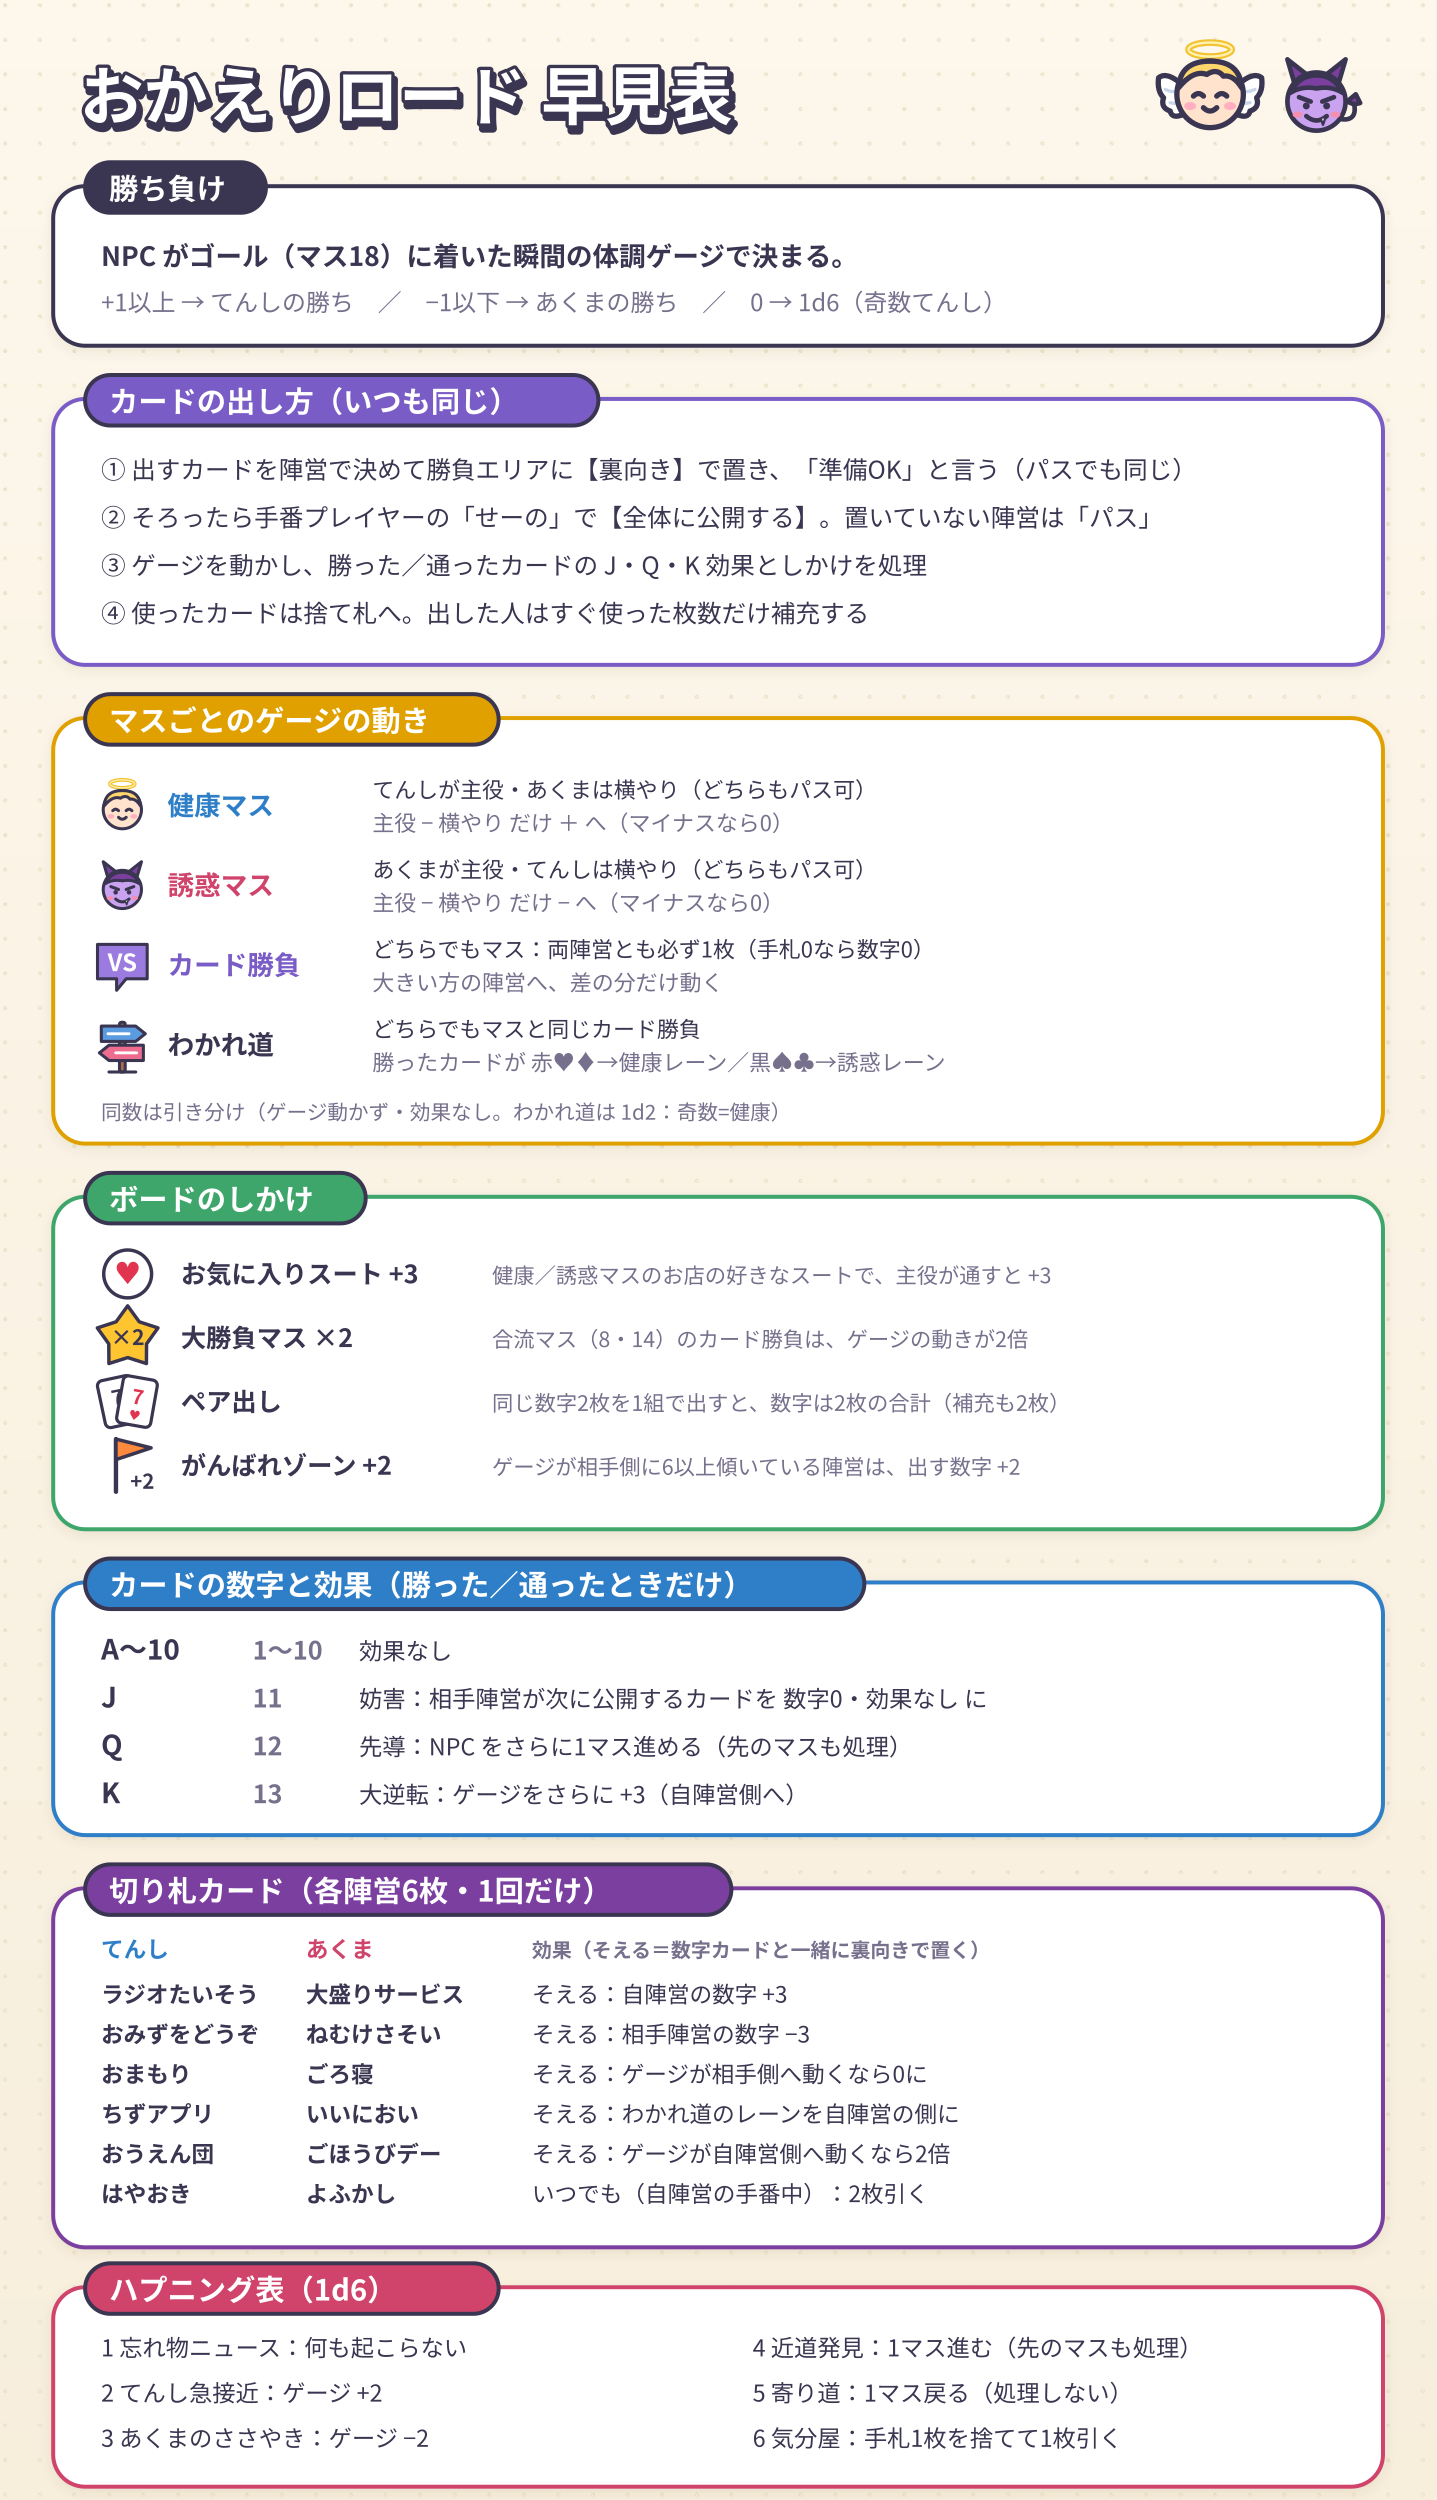
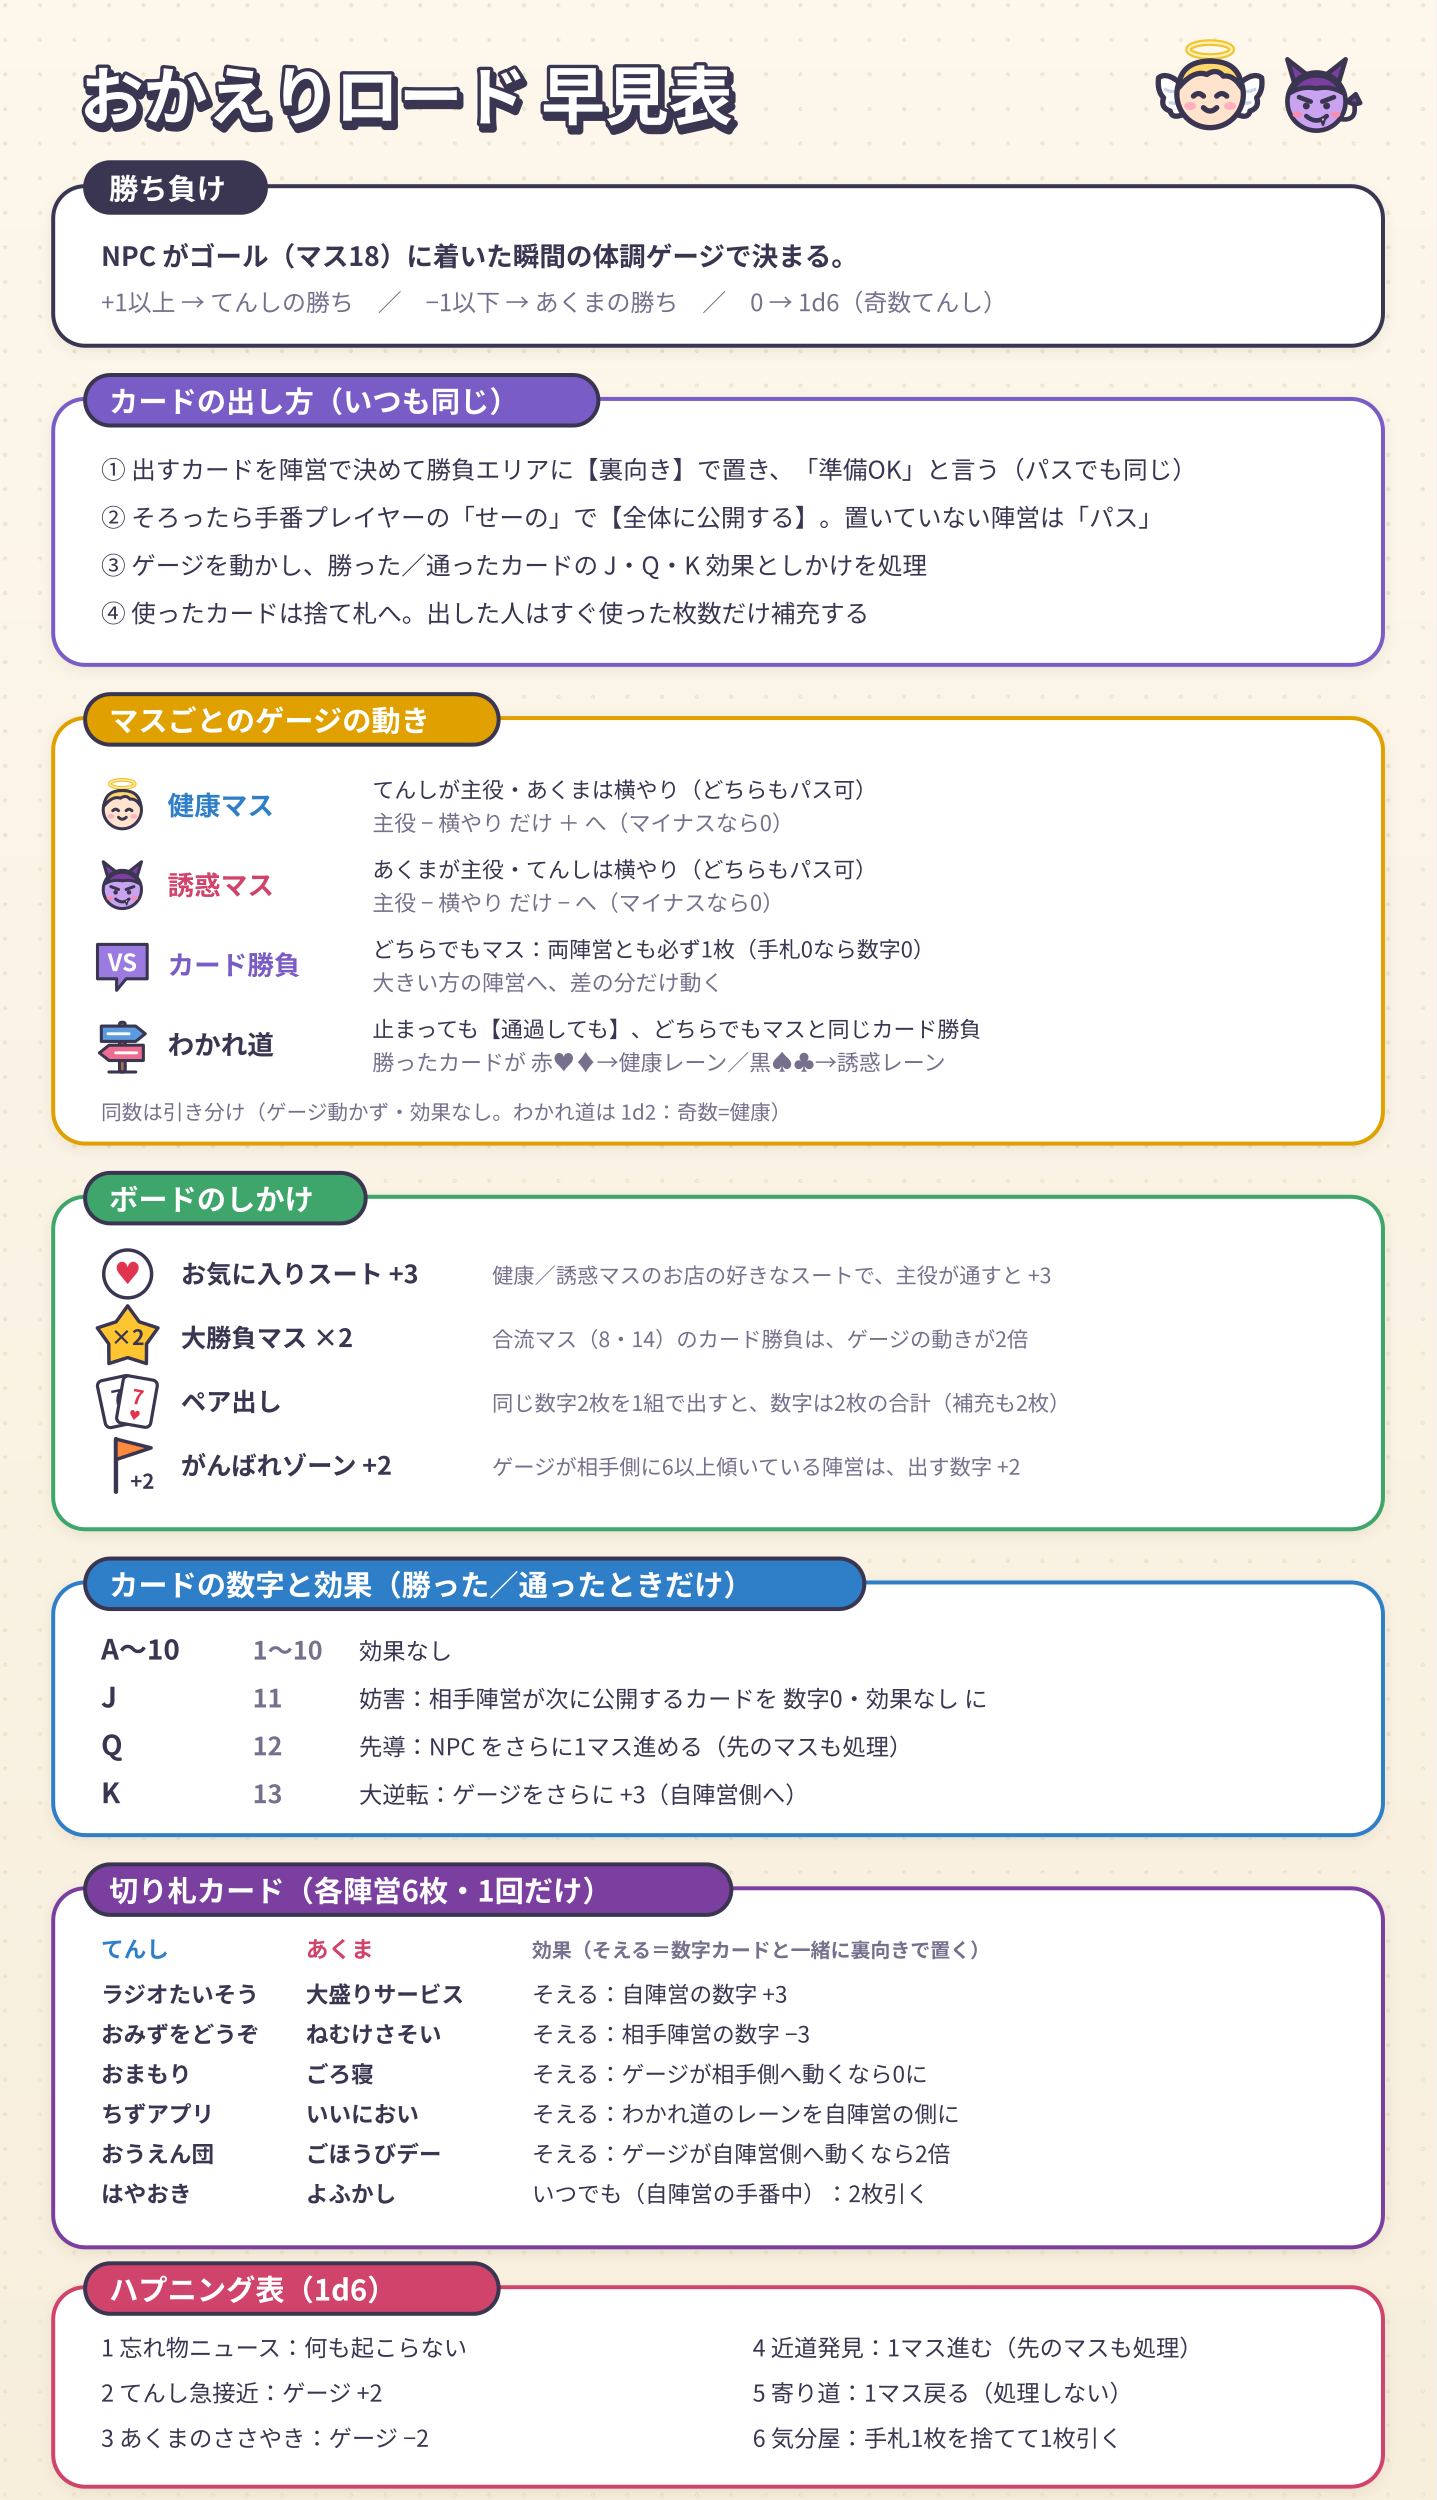
<svg xmlns="http://www.w3.org/2000/svg" width="1080" height="1880" viewBox="0 0 1080 1880" font-family="'Noto Sans CJK JP','Hiragino Sans','Yu Gothic','Meiryo',sans-serif">
  <defs>
    <filter id="shadow" x="-20%" y="-20%" width="140%" height="150%">
      <feDropShadow dx="0" dy="5" stdDeviation="3" flood-color="#5A4A2A" flood-opacity="0.22" />
    </filter>
    <filter id="soft" x="-20%" y="-20%" width="140%" height="140%">
      <feDropShadow dx="0" dy="3" stdDeviation="5" flood-color="#5A4A2A" flood-opacity="0.12" />
    </filter>
    <pattern id="dots" width="26" height="26" patternUnits="userSpaceOnUse">
      <circle cx="4" cy="4" r="1.5" fill="#EADFC8" />
    </pattern>
    <pattern id="stripeA" width="12" height="12" patternUnits="userSpaceOnUse" patternTransform="rotate(45)">
      <rect width="6" height="12" fill="#FFFFFF" opacity="0.35" />
    </pattern>
    <pattern id="cardback" width="14" height="14" patternUnits="userSpaceOnUse" patternTransform="rotate(45)">
      <rect width="14" height="14" fill="#EFE7F8" />
      <rect width="7" height="7" fill="#E3D8F2" />
    </pattern>
    <linearGradient id="sky" x1="0" y1="0" x2="0" y2="1">
      <stop offset="0" stop-color="#FDF7EC" />
      <stop offset="1" stop-color="#F7EEDC" />
    </linearGradient>
  </defs>
  <rect width="1080" height="1880" fill="url(#sky)" />
  <rect width="1080" height="1880" fill="url(#dots)" />
  <text x="62" y="94" font-size="48" font-weight="900" text-anchor="start" fill="#3A3550" stroke="#3A3550" stroke-width="6" stroke-linejoin="round" paint-order="stroke">おかえりロード 早見表</text>
  <text x="60" y="90" font-size="48" font-weight="900" text-anchor="start" fill="#FFFFFF" stroke="#3A3550" stroke-width="5" stroke-linejoin="round" paint-order="stroke">おかえりロード 早見表</text>
  <g transform="translate(870.0,26.0) scale(1.25)">
    <path d="M15 30 Q6 22 1 26 Q0 34 4 38 Q2 44 8 46 Q9 51 16 48 Z" fill="#FFFFFF" stroke="#3A3550" stroke-width="3.2" stroke-linejoin="round" stroke-linecap="round" />
    <path d="M5 33 Q9 35 13 34 M8 41 Q12 42 15 40" fill="none" stroke="#C9D6EA" stroke-width="2" stroke-linecap="round" />
    <path d="M49 30 Q58 22 63 26 Q64 34 60 38 Q62 44 56 46 Q55 51 48 48 Z" fill="#FFFFFF" stroke="#3A3550" stroke-width="3.2" stroke-linejoin="round" stroke-linecap="round" />
    <path d="M59 33 Q55 35 51 34 M56 41 Q52 42 49 40" fill="none" stroke="#C9D6EA" stroke-width="2" stroke-linecap="round" />
    <ellipse cx="32" cy="9" rx="13" ry="4.2" fill="none" stroke="#F2C230" stroke-width="4" />
    <ellipse cx="32" cy="9" rx="13" ry="4.2" fill="none" stroke="#FFF2B0" stroke-width="1.4" />
    <circle cx="32" cy="36" r="20" fill="#FFE3CC" stroke="#3A3550" stroke-width="3.2" stroke-linejoin="round" stroke-linecap="round" />
    <path d="M13 32 Q14 16 32 16 Q50 16 51 32 Q46 24 40 25 Q36 20 30 24 Q22 21 13 32 Z" fill="#FFD66B" stroke="#3A3550" stroke-width="3.2" stroke-linejoin="round" stroke-linecap="round" />
    <path d="M22 37 Q25 34 28 37 M36 37 Q39 34 42 37" fill="none" stroke="#3A3550" stroke-width="3.2" stroke-linejoin="round" stroke-linecap="round" />
    <ellipse cx="20" cy="43" rx="3.6" ry="2.4" fill="#FFAFC0" />
    <ellipse cx="44" cy="43" rx="3.6" ry="2.4" fill="#FFAFC0" />
    <path d="M28 44 Q32 48 36 44" fill="none" stroke="#3A3550" stroke-width="3.2" stroke-linejoin="round" stroke-linecap="round" />
  </g>
  <g transform="translate(955.0,37.0) scale(1.0938)">
    <path d="M48 48 Q60 50 58 38" fill="none" stroke="#3A3550" stroke-width="3.2" stroke-linejoin="round" stroke-linecap="round" />
    <path d="M58 38 L53 36 L59 31 L62 37 Z" fill="#7B3FA0" stroke="#3A3550" stroke-width="3.2" stroke-linejoin="round" stroke-linecap="round" />
    <path d="M17 24 L12 7 L26 18 Z" fill="#7B3FA0" stroke="#3A3550" stroke-width="3.2" stroke-linejoin="round" stroke-linecap="round" />
    <path d="M47 24 L52 7 L38 18 Z" fill="#7B3FA0" stroke="#3A3550" stroke-width="3.2" stroke-linejoin="round" stroke-linecap="round" />
    <circle cx="32" cy="36" r="20" fill="#C9A3F0" stroke="#3A3550" stroke-width="3.2" stroke-linejoin="round" stroke-linecap="round" />
    <path d="M14 30 Q20 18 32 18 Q44 18 50 30 Q42 25 32 27 Q22 25 14 30 Z" fill="#7B3FA0" stroke="#3A3550" stroke-width="3.2" stroke-linejoin="round" stroke-linecap="round" />
    <path d="M20 33 L28 36 M44 33 L36 36" stroke="#3A3550" stroke-width="3.2" stroke-linejoin="round" stroke-linecap="round" fill="none" />
    <circle cx="25" cy="39" r="2.4" fill="#3A3550" />
    <circle cx="39" cy="39" r="2.4" fill="#3A3550" />
    <ellipse cx="19" cy="45" rx="3.4" ry="2.2" fill="#F48FB1" />
    <ellipse cx="45" cy="45" rx="3.4" ry="2.2" fill="#F48FB1" />
    <path d="M25 46 Q32 52 39 46" fill="none" stroke="#3A3550" stroke-width="3.2" stroke-linejoin="round" stroke-linecap="round" />
    <path d="M35 48 L36.5 52 L38 47.5" fill="#FFFFFF" stroke="#3A3550" stroke-width="1.6" stroke-linejoin="round" />
  </g>
  <g filter="url(#soft)">
    <rect x="40" y="140" width="1000" height="120" rx="24" fill="#FFFFFF" />
  </g>
  <rect x="40" y="140" width="1000" height="120" rx="24" fill="none" stroke="#3A3550" stroke-width="3" />
  <rect x="64" y="122" width="136" height="38" rx="19" fill="#3A3550" stroke="#3A3550" stroke-width="3" />
  <text x="82.0" y="150.0" font-size="22" font-weight="900" fill="#FFFFFF" text-anchor="start">勝ち負け</text>
  <text x="76.0" y="200.0" font-size="20" font-weight="bold" fill="#3A3550" text-anchor="start">NPC がゴール（マス18）に着いた瞬間の体調ゲージで決まる。</text>
  <text x="76.0" y="234.0" font-size="18" font-weight="normal" fill="#77708C" text-anchor="start">+1以上 → てんしの勝ち　／　−1以下 → あくまの勝ち　／　0 → 1d6（奇数てんし）</text>
  <g filter="url(#soft)">
    <rect x="40" y="300" width="1000" height="200" rx="24" fill="#FFFFFF" />
  </g>
  <rect x="40" y="300" width="1000" height="200" rx="24" fill="none" stroke="#7A5CC6" stroke-width="3" />
  <rect x="64" y="282" width="386" height="38" rx="19" fill="#7A5CC6" stroke="#3A3550" stroke-width="3" />
  <text x="82.0" y="310.0" font-size="22" font-weight="900" fill="#FFFFFF" text-anchor="start">カードの出し方（いつも同じ）</text>
  <text x="76.0" y="360.0" font-size="18.5" font-weight="normal" fill="#3A3550" text-anchor="start">① 出すカードを陣営で決めて勝負エリアに【裏向き】で置き、「準備OK」と言う（パスでも同じ）</text>
  <text x="76.0" y="396.0" font-size="18.5" font-weight="normal" fill="#3A3550" text-anchor="start">② そろったら手番プレイヤーの「せーの」で【全体に公開する】。置いていない陣営は「パス」</text>
  <text x="76.0" y="432.0" font-size="18.5" font-weight="normal" fill="#3A3550" text-anchor="start">③ ゲージを動かし、勝った／通ったカードの J・Q・K 効果としかけを処理</text>
  <text x="76.0" y="468.0" font-size="18.5" font-weight="normal" fill="#3A3550" text-anchor="start">④ 使ったカードは捨て札へ。出した人はすぐ使った枚数だけ補充する</text>
  <g filter="url(#soft)">
    <rect x="40" y="540" width="1000" height="320" rx="24" fill="#FFFFFF" />
  </g>
  <rect x="40" y="540" width="1000" height="320" rx="24" fill="none" stroke="#E0A100" stroke-width="3" />
  <rect x="64" y="522" width="311" height="38" rx="19" fill="#E0A100" stroke="#3A3550" stroke-width="3" />
  <text x="82.0" y="550.0" font-size="22" font-weight="900" fill="#FFFFFF" text-anchor="start">マスごとのゲージの動き</text>
  <g transform="translate(69.0,583.0) scale(0.7188)">
    <ellipse cx="32" cy="9" rx="13" ry="4.2" fill="none" stroke="#F2C230" stroke-width="4" />
    <ellipse cx="32" cy="9" rx="13" ry="4.2" fill="none" stroke="#FFF2B0" stroke-width="1.4" />
    <circle cx="32" cy="36" r="20" fill="#FFE3CC" stroke="#3A3550" stroke-width="3.2" stroke-linejoin="round" stroke-linecap="round" />
    <path d="M13 32 Q14 16 32 16 Q50 16 51 32 Q46 24 40 25 Q36 20 30 24 Q22 21 13 32 Z" fill="#FFD66B" stroke="#3A3550" stroke-width="3.2" stroke-linejoin="round" stroke-linecap="round" />
    <path d="M22 37 Q25 34 28 37 M36 37 Q39 34 42 37" fill="none" stroke="#3A3550" stroke-width="3.2" stroke-linejoin="round" stroke-linecap="round" />
    <ellipse cx="20" cy="43" rx="3.6" ry="2.4" fill="#FFAFC0" />
    <ellipse cx="44" cy="43" rx="3.6" ry="2.4" fill="#FFAFC0" />
    <path d="M28 44 Q32 48 36 44" fill="none" stroke="#3A3550" stroke-width="3.2" stroke-linejoin="round" stroke-linecap="round" />
  </g>
  <text x="126.0" y="613.0" font-size="20" font-weight="900" fill="#2F7FC8" text-anchor="start">健康マス</text>
  <text x="280.0" y="600.0" font-size="16.5" font-weight="normal" fill="#3A3550" text-anchor="start">てんしが主役・あくまは横やり（どちらもパス可）</text>
  <text x="280.0" y="625.0" font-size="16.5" font-weight="normal" fill="#77708C" text-anchor="start">主役 − 横やり だけ ＋ へ（マイナスなら0）</text>
  <g transform="translate(69.0,643.0) scale(0.7188)">
    <path d="M17 24 L12 7 L26 18 Z" fill="#7B3FA0" stroke="#3A3550" stroke-width="3.2" stroke-linejoin="round" stroke-linecap="round" />
    <path d="M47 24 L52 7 L38 18 Z" fill="#7B3FA0" stroke="#3A3550" stroke-width="3.2" stroke-linejoin="round" stroke-linecap="round" />
    <circle cx="32" cy="36" r="20" fill="#C9A3F0" stroke="#3A3550" stroke-width="3.2" stroke-linejoin="round" stroke-linecap="round" />
    <path d="M14 30 Q20 18 32 18 Q44 18 50 30 Q42 25 32 27 Q22 25 14 30 Z" fill="#7B3FA0" stroke="#3A3550" stroke-width="3.2" stroke-linejoin="round" stroke-linecap="round" />
    <path d="M20 33 L28 36 M44 33 L36 36" stroke="#3A3550" stroke-width="3.2" stroke-linejoin="round" stroke-linecap="round" fill="none" />
    <circle cx="25" cy="39" r="2.4" fill="#3A3550" />
    <circle cx="39" cy="39" r="2.4" fill="#3A3550" />
    <ellipse cx="19" cy="45" rx="3.4" ry="2.2" fill="#F48FB1" />
    <ellipse cx="45" cy="45" rx="3.4" ry="2.2" fill="#F48FB1" />
    <path d="M25 46 Q32 52 39 46" fill="none" stroke="#3A3550" stroke-width="3.2" stroke-linejoin="round" stroke-linecap="round" />
    <path d="M35 48 L36.5 52 L38 47.5" fill="#FFFFFF" stroke="#3A3550" stroke-width="1.6" stroke-linejoin="round" />
  </g>
  <text x="126.0" y="673.0" font-size="20" font-weight="900" fill="#D0436A" text-anchor="start">誘惑マス</text>
  <text x="280.0" y="660.0" font-size="16.5" font-weight="normal" fill="#3A3550" text-anchor="start">あくまが主役・てんしは横やり（どちらもパス可）</text>
  <text x="280.0" y="685.0" font-size="16.5" font-weight="normal" fill="#77708C" text-anchor="start">主役 − 横やり だけ − へ（マイナスなら0）</text>
  <g transform="translate(69.0,703.0) scale(0.7188)">
    <path d="M6 10 L58 10 L58 46 L36 46 L26 58 L26 46 L6 46 Z" fill="#9B7BE0" stroke="#3A3550" stroke-width="3.2" stroke-linejoin="round" stroke-linecap="round" />
    <text x="32" y="38" text-anchor="middle" font-size="25" font-weight="900" fill="#FFFFFF" font-family="'Noto Sans CJK JP',sans-serif">VS</text>
  </g>
  <text x="126.0" y="733.0" font-size="20" font-weight="900" fill="#7A5CC6" text-anchor="start">カード勝負</text>
  <text x="280.0" y="720.0" font-size="16.5" font-weight="normal" fill="#3A3550" text-anchor="start">どちらでもマス：両陣営とも必ず1枚（手札0なら数字0）</text>
  <text x="280.0" y="745.0" font-size="16.5" font-weight="normal" fill="#77708C" text-anchor="start">大きい方の陣営へ、差の分だけ動く</text>
  <g transform="translate(69.0,763.0) scale(0.7188)">
    <rect x="29" y="8" width="6" height="52" rx="2" fill="#A86E4A" stroke="#3A3550" stroke-width="3.2" stroke-linejoin="round" stroke-linecap="round" />
    <path d="M10 12 L46 12 L56 20 L46 28 L10 28 Z" fill="#5B9BE0" stroke="#3A3550" stroke-width="3.2" stroke-linejoin="round" stroke-linecap="round" />
    <path d="M54 32 L18 32 L8 40 L18 48 L54 48 Z" fill="#EE6D8E" stroke="#3A3550" stroke-width="3.2" stroke-linejoin="round" stroke-linecap="round" />
    <path d="M17 20 L39 20" stroke="#FFFFFF" stroke-width="3" stroke-linecap="round" />
    <path d="M25 40 L47 40" stroke="#FFFFFF" stroke-width="3" stroke-linecap="round" />
    <path d="M18 60 L46 60" stroke="#3A3550" stroke-width="3.2" stroke-linejoin="round" stroke-linecap="round" />
  </g>
  <text x="126.0" y="793.0" font-size="20" font-weight="900" fill="#3A3550" text-anchor="start">わかれ道</text>
-   <text x="280.0" y="780.0" font-size="16.5" font-weight="normal" fill="#3A3550" text-anchor="start">どちらでもマスと同じカード勝負</text>
+   <text x="280.0" y="780.0" font-size="16.5" font-weight="normal" fill="#3A3550" text-anchor="start">止まっても【通過しても】、どちらでもマスと同じカード勝負</text>
  <text x="280.0" y="805.0" font-size="16.5" font-weight="normal" fill="#77708C" text-anchor="start">勝ったカードが 赤♥♦→健康レーン／黒♠♣→誘惑レーン</text>
  <text x="76.0" y="842.0" font-size="15.5" font-weight="normal" fill="#77708C" text-anchor="start">同数は引き分け（ゲージ動かず・効果なし。わかれ道は 1d2：奇数=健康）</text>
  <g filter="url(#soft)">
    <rect x="40" y="900" width="1000" height="250" rx="24" fill="#FFFFFF" />
  </g>
  <rect x="40" y="900" width="1000" height="250" rx="24" fill="none" stroke="#3FA66B" stroke-width="3" />
  <rect x="64" y="882" width="211" height="38" rx="19" fill="#3FA66B" stroke="#3A3550" stroke-width="3" />
  <text x="82.0" y="910.0" font-size="22" font-weight="900" fill="#FFFFFF" text-anchor="start">ボードのしかけ</text>
  <circle cx="96" cy="958" r="18" fill="#FFFFFF" stroke="#3A3550" stroke-width="2.6" />
  <text x="96" y="965.6" text-anchor="middle" font-size="23" font-weight="bold" fill="#E0344F" font-family="'DejaVu Sans',sans-serif">♥</text>
  <text x="136.0" y="965.0" font-size="19" font-weight="900" fill="#3A3550" text-anchor="start">お気に入りスート +3</text>
  <text x="370.0" y="965.0" font-size="16" font-weight="normal" fill="#77708C" text-anchor="start">健康／誘惑マスのお店の好きなスートで、主役が通すと +3</text>
  <polygon points="96.0,982.0 104.7,994.0 118.8,998.6 110.2,1010.6 110.1,1025.4 96.0,1020.9 81.9,1025.4 81.8,1010.6 73.2,998.6 87.3,994.0" fill="#FFC531" stroke="#3A3550" stroke-width="2.6" stroke-linejoin="round" />
  <text x="96" y="1011.5" text-anchor="middle" font-size="16" font-weight="900" fill="#3A3550">×2</text>
  <text x="136.0" y="1013.0" font-size="19" font-weight="900" fill="#3A3550" text-anchor="start">大勝負マス ×2</text>
  <text x="370.0" y="1013.0" font-size="16" font-weight="normal" fill="#77708C" text-anchor="start">合流マス（8・14）のカード勝負は、ゲージの動きが2倍</text>
  <g transform="translate(89.0,1054.0) rotate(-12) scale(1.0)">
    <rect x="-13" y="-18" width="26" height="36" rx="4" fill="#FFFFFF" stroke="#3A3550" stroke-width="2.4" />
    <text x="0" y="2" text-anchor="middle" font-size="15" font-weight="900" fill="#3A3550">7</text>
    <text x="0" y="14" text-anchor="middle" font-size="10" fill="#3A3550" font-family="'DejaVu Sans'">♠</text>
  </g>
  <g transform="translate(103.0,1054.0) rotate(10) scale(1.0)">
    <rect x="-13" y="-18" width="26" height="36" rx="4" fill="#FFFFFF" stroke="#3A3550" stroke-width="2.4" />
    <text x="0" y="2" text-anchor="middle" font-size="15" font-weight="900" fill="#E0344F">7</text>
    <text x="0" y="14" text-anchor="middle" font-size="10" fill="#E0344F" font-family="'DejaVu Sans'">♥</text>
  </g>
  <text x="136.0" y="1061.0" font-size="19" font-weight="900" fill="#3A3550" text-anchor="start">ペア出し</text>
  <text x="370.0" y="1061.0" font-size="16" font-weight="normal" fill="#77708C" text-anchor="start">同じ数字2枚を1組で出すと、数字は2枚の合計（補充も2枚）</text>
  <g transform="translate(96,1102) scale(1.1)">
    <path d="M-8,18 L-8,-18" stroke="#3A3550" stroke-width="3" stroke-linecap="round" />
    <path d="M-8,-18 L16,-12 L-8,-4 Z" fill="#FF8A3D" stroke="#3A3550" stroke-width="2.4" stroke-linejoin="round" />
    <text x="10" y="16" text-anchor="middle" font-size="14" font-weight="900" fill="#3A3550">+2</text>
  </g>
  <text x="136.0" y="1109.0" font-size="19" font-weight="900" fill="#3A3550" text-anchor="start">がんばれゾーン +2</text>
  <text x="370.0" y="1109.0" font-size="16" font-weight="normal" fill="#77708C" text-anchor="start">ゲージが相手側に6以上傾いている陣営は、出す数字 +2</text>
  <g filter="url(#soft)">
    <rect x="40" y="1190" width="1000" height="190" rx="24" fill="#FFFFFF" />
  </g>
  <rect x="40" y="1190" width="1000" height="190" rx="24" fill="none" stroke="#2F7FC8" stroke-width="3" />
  <rect x="64" y="1172" width="586" height="38" rx="19" fill="#2F7FC8" stroke="#3A3550" stroke-width="3" />
  <text x="82.0" y="1200.0" font-size="22" font-weight="900" fill="#FFFFFF" text-anchor="start">カードの数字と効果（勝った／通ったときだけ）</text>
  <text x="76.0" y="1248.0" font-size="21" font-weight="900" fill="#3A3550" text-anchor="start">A〜10</text>
  <text x="190.0" y="1248.0" font-size="19" font-weight="bold" fill="#77708C" text-anchor="start">1〜10</text>
  <text x="270.0" y="1248.0" font-size="17.5" font-weight="normal" fill="#3A3550" text-anchor="start">効果なし</text>
  <text x="76.0" y="1284.0" font-size="21" font-weight="900" fill="#3A3550" text-anchor="start">J</text>
  <text x="190.0" y="1284.0" font-size="19" font-weight="bold" fill="#77708C" text-anchor="start">11</text>
  <text x="270.0" y="1284.0" font-size="17.5" font-weight="normal" fill="#3A3550" text-anchor="start">妨害：相手陣営が次に公開するカードを 数字0・効果なし に</text>
  <text x="76.0" y="1320.0" font-size="21" font-weight="900" fill="#3A3550" text-anchor="start">Q</text>
  <text x="190.0" y="1320.0" font-size="19" font-weight="bold" fill="#77708C" text-anchor="start">12</text>
  <text x="270.0" y="1320.0" font-size="17.5" font-weight="normal" fill="#3A3550" text-anchor="start">先導：NPC をさらに1マス進める（先のマスも処理）</text>
  <text x="76.0" y="1356.0" font-size="21" font-weight="900" fill="#3A3550" text-anchor="start">K</text>
  <text x="190.0" y="1356.0" font-size="19" font-weight="bold" fill="#77708C" text-anchor="start">13</text>
  <text x="270.0" y="1356.0" font-size="17.5" font-weight="normal" fill="#3A3550" text-anchor="start">大逆転：ゲージをさらに +3（自陣営側へ）</text>
  <g filter="url(#soft)">
    <rect x="40" y="1420" width="1000" height="270" rx="24" fill="#FFFFFF" />
  </g>
  <rect x="40" y="1420" width="1000" height="270" rx="24" fill="none" stroke="#7B3FA0" stroke-width="3" />
  <rect x="64" y="1402" width="486" height="38" rx="19" fill="#7B3FA0" stroke="#3A3550" stroke-width="3" />
  <text x="82.0" y="1430.0" font-size="22" font-weight="900" fill="#FFFFFF" text-anchor="start">切り札カード（各陣営6枚・1回だけ）</text>
  <text x="76.0" y="1472.0" font-size="17" font-weight="900" fill="#2F7FC8" text-anchor="start">てんし</text>
  <text x="230.0" y="1472.0" font-size="17" font-weight="900" fill="#D0436A" text-anchor="start">あくま</text>
  <text x="400.0" y="1472.0" font-size="15" font-weight="bold" fill="#77708C" text-anchor="start">効果（そえる＝数字カードと一緒に裏向きで置く）</text>
  <text x="76.0" y="1506.0" font-size="17" font-weight="bold" fill="#3A3550" text-anchor="start">ラジオたいそう</text>
  <text x="230.0" y="1506.0" font-size="17" font-weight="bold" fill="#3A3550" text-anchor="start">大盛りサービス</text>
  <text x="400.0" y="1506.0" font-size="17" font-weight="normal" fill="#3A3550" text-anchor="start">そえる：自陣営の数字 +3</text>
  <text x="76.0" y="1536.0" font-size="17" font-weight="bold" fill="#3A3550" text-anchor="start">おみずをどうぞ</text>
  <text x="230.0" y="1536.0" font-size="17" font-weight="bold" fill="#3A3550" text-anchor="start">ねむけさそい</text>
  <text x="400.0" y="1536.0" font-size="17" font-weight="normal" fill="#3A3550" text-anchor="start">そえる：相手陣営の数字 −3</text>
  <text x="76.0" y="1566.0" font-size="17" font-weight="bold" fill="#3A3550" text-anchor="start">おまもり</text>
  <text x="230.0" y="1566.0" font-size="17" font-weight="bold" fill="#3A3550" text-anchor="start">ごろ寝</text>
  <text x="400.0" y="1566.0" font-size="17" font-weight="normal" fill="#3A3550" text-anchor="start">そえる：ゲージが相手側へ動くなら0に</text>
  <text x="76.0" y="1596.0" font-size="17" font-weight="bold" fill="#3A3550" text-anchor="start">ちずアプリ</text>
  <text x="230.0" y="1596.0" font-size="17" font-weight="bold" fill="#3A3550" text-anchor="start">いいにおい</text>
  <text x="400.0" y="1596.0" font-size="17" font-weight="normal" fill="#3A3550" text-anchor="start">そえる：わかれ道のレーンを自陣営の側に</text>
  <text x="76.0" y="1626.0" font-size="17" font-weight="bold" fill="#3A3550" text-anchor="start">おうえん団</text>
  <text x="230.0" y="1626.0" font-size="17" font-weight="bold" fill="#3A3550" text-anchor="start">ごほうびデー</text>
  <text x="400.0" y="1626.0" font-size="17" font-weight="normal" fill="#3A3550" text-anchor="start">そえる：ゲージが自陣営側へ動くなら2倍</text>
  <text x="76.0" y="1656.0" font-size="17" font-weight="bold" fill="#3A3550" text-anchor="start">はやおき</text>
  <text x="230.0" y="1656.0" font-size="17" font-weight="bold" fill="#3A3550" text-anchor="start">よふかし</text>
  <text x="400.0" y="1656.0" font-size="17" font-weight="normal" fill="#3A3550" text-anchor="start">いつでも（自陣営の手番中）：2枚引く</text>
  <g filter="url(#soft)">
    <rect x="40" y="1720" width="1000" height="150" rx="24" fill="#FFFFFF" />
  </g>
  <rect x="40" y="1720" width="1000" height="150" rx="24" fill="none" stroke="#D0436A" stroke-width="3" />
  <rect x="64" y="1702" width="311" height="38" rx="19" fill="#D0436A" stroke="#3A3550" stroke-width="3" />
  <text x="82.0" y="1730.0" font-size="22" font-weight="900" fill="#FFFFFF" text-anchor="start">ハプニング表（1d6）</text>
  <text x="76.0" y="1772.0" font-size="17.5" font-weight="normal" fill="#3A3550" text-anchor="start">1 忘れ物ニュース：何も起こらない</text>
  <text x="76.0" y="1806.0" font-size="17.5" font-weight="normal" fill="#3A3550" text-anchor="start">2 てんし急接近：ゲージ +2</text>
  <text x="76.0" y="1840.0" font-size="17.5" font-weight="normal" fill="#3A3550" text-anchor="start">3 あくまのささやき：ゲージ −2</text>
  <text x="566.0" y="1772.0" font-size="17.5" font-weight="normal" fill="#3A3550" text-anchor="start">4 近道発見：1マス進む（先のマスも処理）</text>
  <text x="566.0" y="1806.0" font-size="17.5" font-weight="normal" fill="#3A3550" text-anchor="start">5 寄り道：1マス戻る（処理しない）</text>
  <text x="566.0" y="1840.0" font-size="17.5" font-weight="normal" fill="#3A3550" text-anchor="start">6 気分屋：手札1枚を捨てて1枚引く</text>
</svg>
